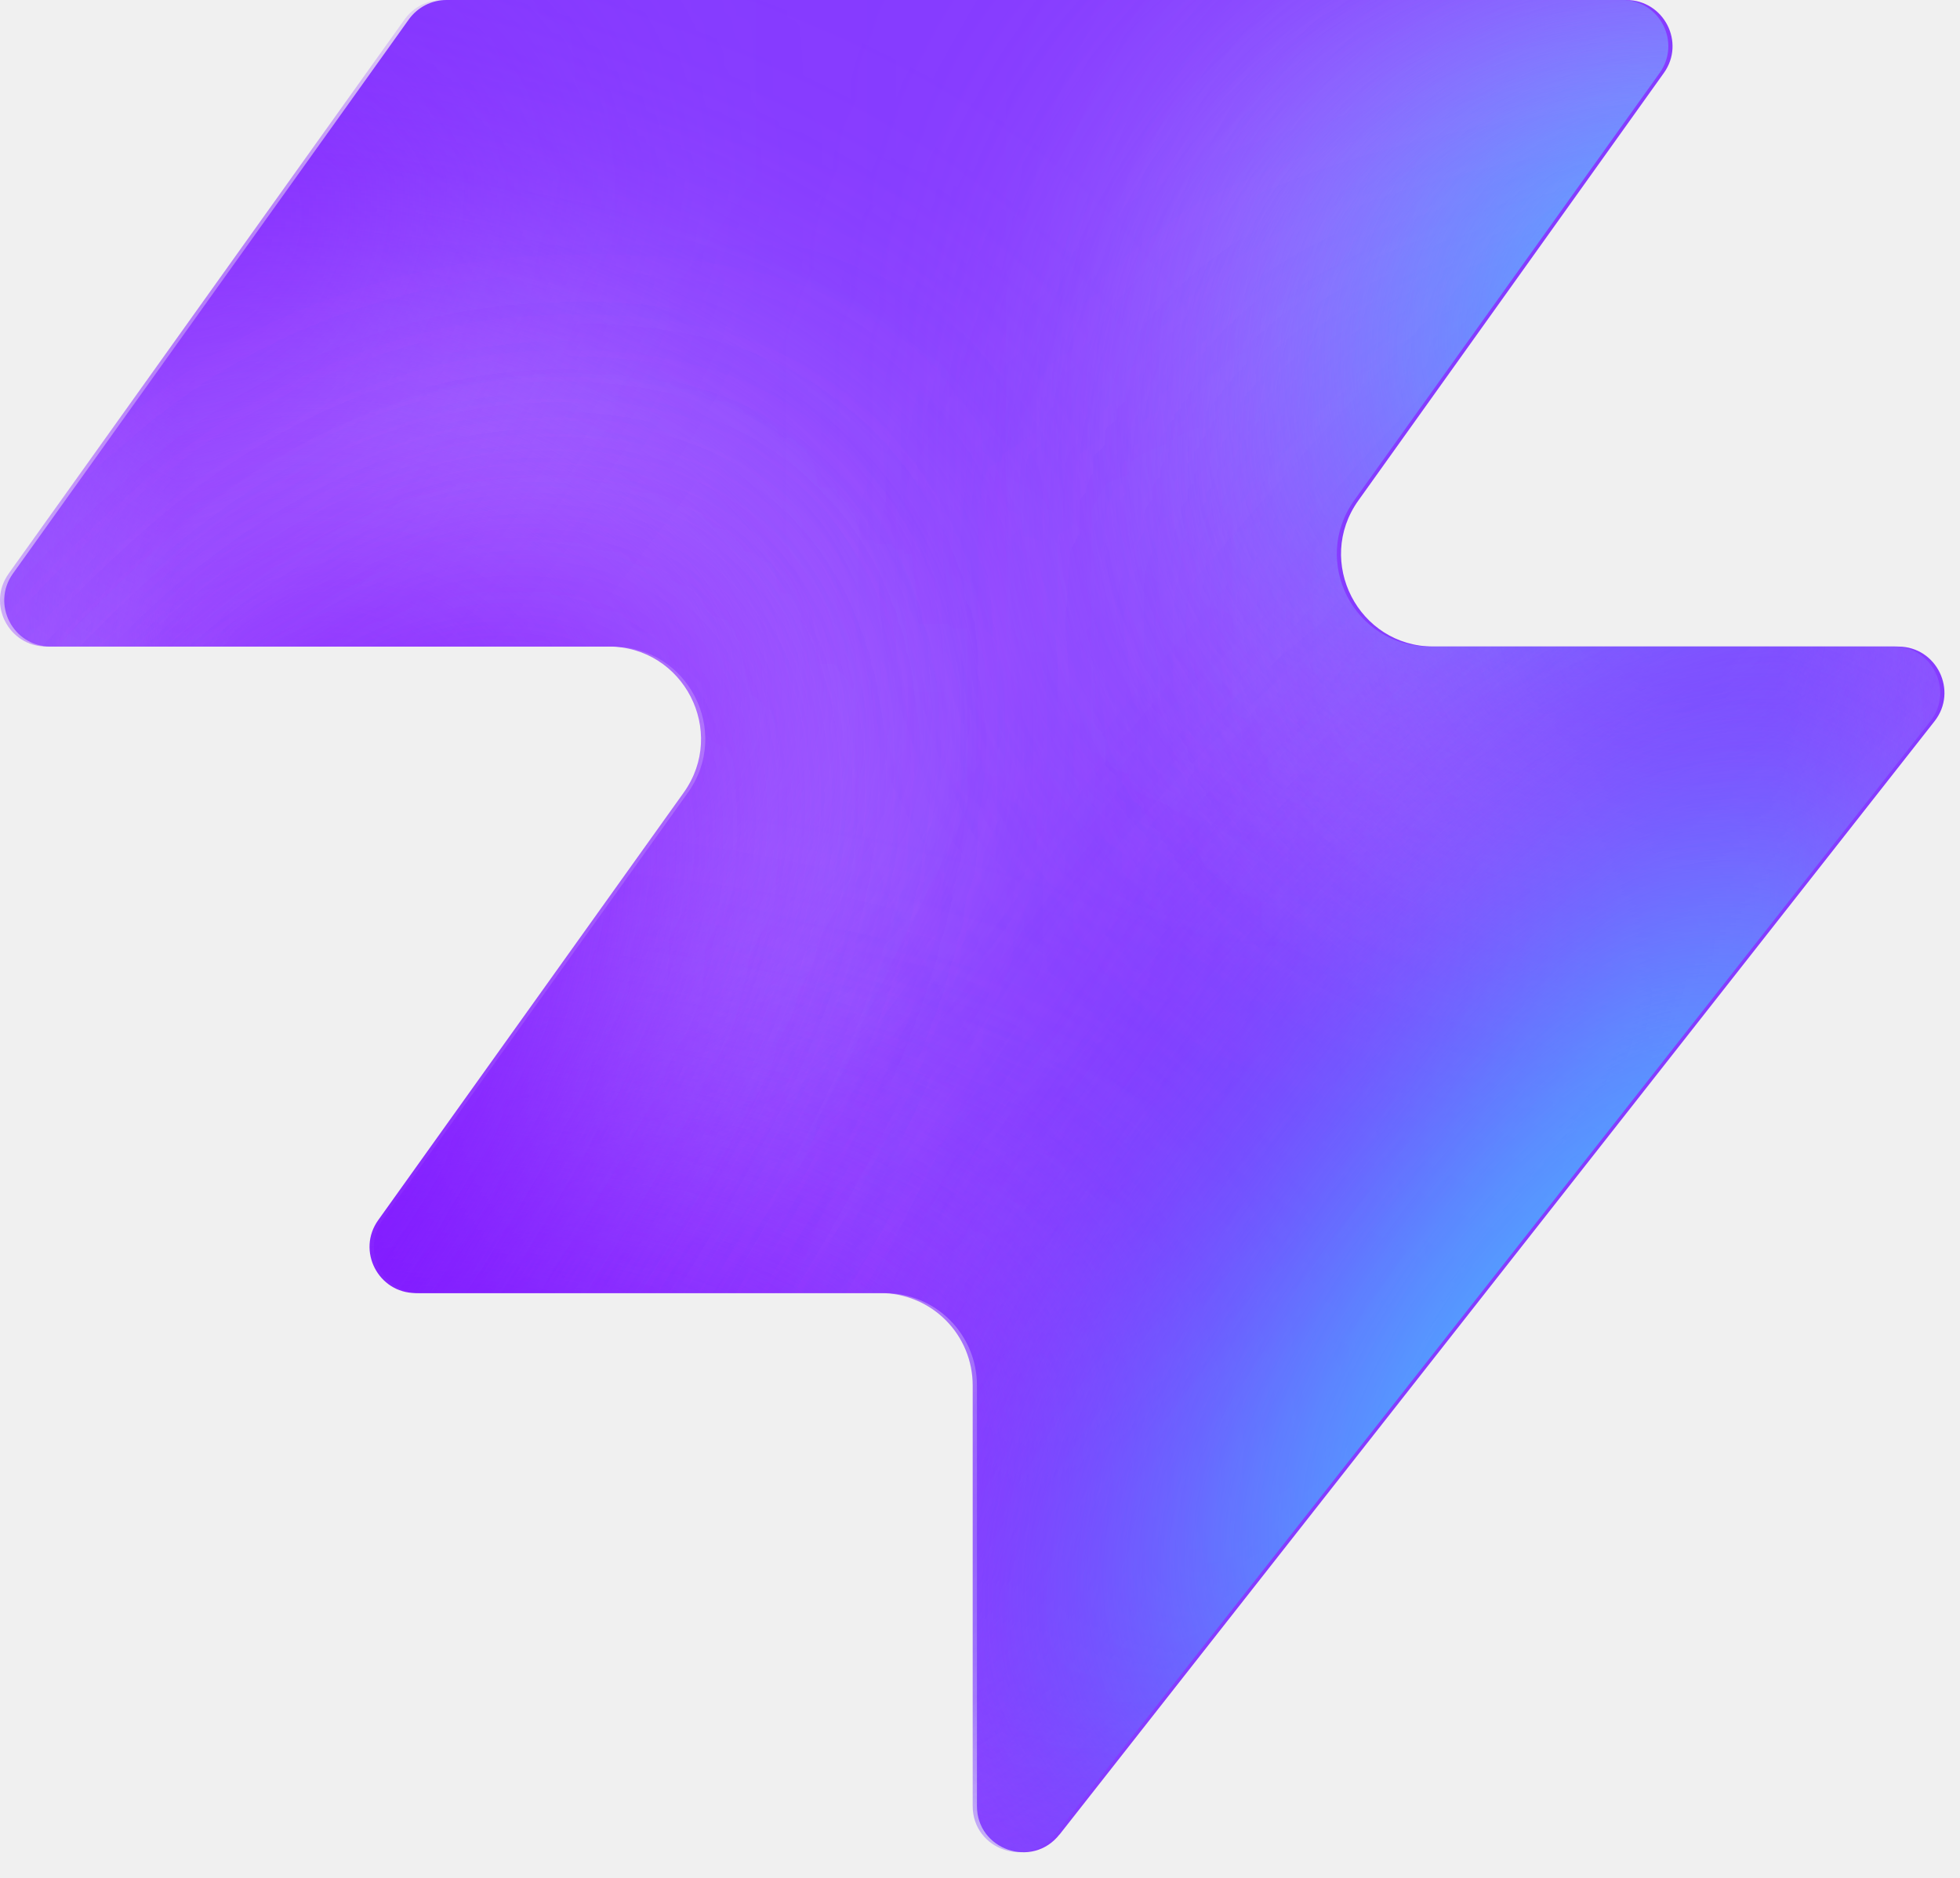
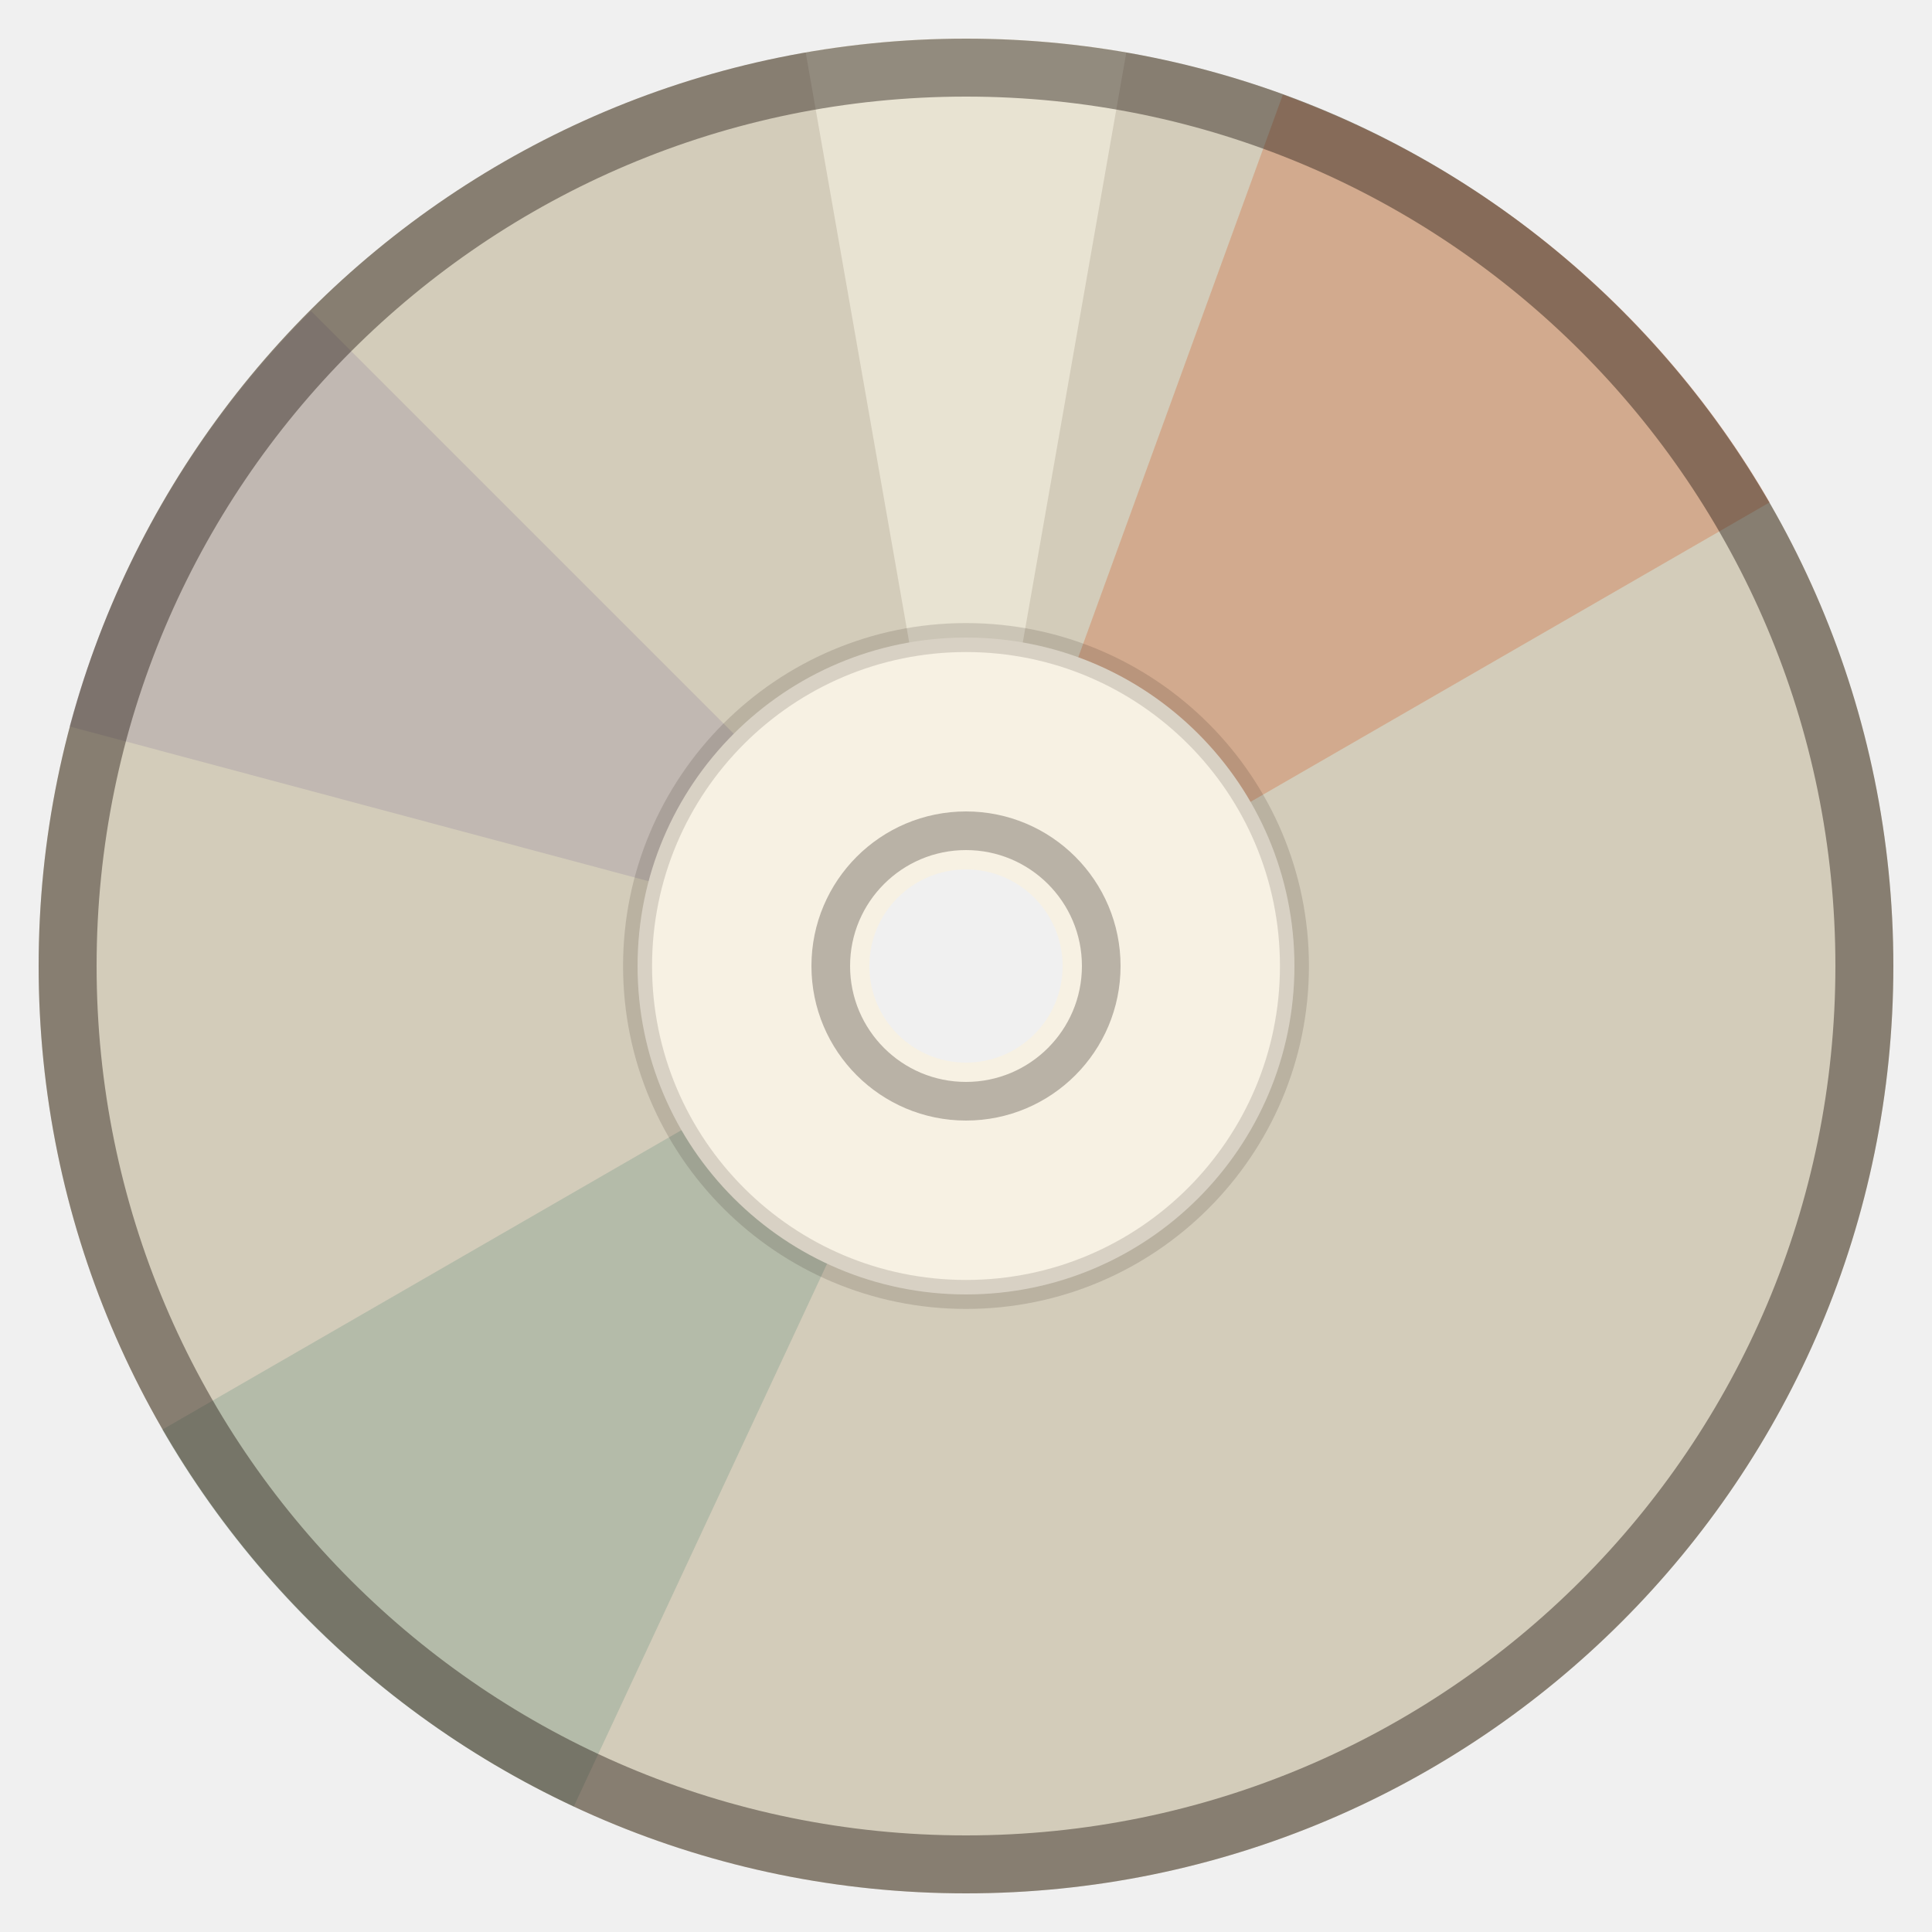
- <svg xmlns="http://www.w3.org/2000/svg" width="48" height="46" fill="none" viewBox="0 0 48 46">
-   <path fill="#863bff" d="M25.946 44.938c-.664.845-2.021.375-2.021-.698V33.937a2.26 2.26 0 0 0-2.262-2.262H10.287c-.92 0-1.456-1.04-.92-1.788l7.48-10.471c1.07-1.497 0-3.578-1.842-3.578H1.237c-.92 0-1.456-1.04-.92-1.788L10.013.474c.214-.297.556-.474.92-.474h28.894c.92 0 1.456 1.04.92 1.788l-7.48 10.471c-1.07 1.498 0 3.579 1.842 3.579h11.377c.943 0 1.473 1.088.89 1.83L25.947 44.94z" style="fill:#863bff;fill:color(display-p3 .525 .23 1);fill-opacity:1" />
-   <mask id="a" width="48" height="46" x="0" y="0" maskUnits="userSpaceOnUse" style="mask-type:alpha">
-     <path fill="#000" d="M25.842 44.938c-.664.844-2.021.375-2.021-.698V33.937a2.26 2.26 0 0 0-2.262-2.262H10.183c-.92 0-1.456-1.04-.92-1.788l7.48-10.471c1.07-1.498 0-3.579-1.842-3.579H1.133c-.92 0-1.456-1.04-.92-1.787L9.91.473c.214-.297.556-.474.92-.474h28.894c.92 0 1.456 1.04.92 1.788l-7.48 10.471c-1.07 1.498 0 3.578 1.842 3.578h11.377c.943 0 1.473 1.088.89 1.832L25.843 44.94z" style="fill:#000;fill-opacity:1" />
-   </mask>
-   <g mask="url(#a)">
-     <g filter="url(#b)">
-       <ellipse cx="5.508" cy="14.704" fill="#ede6ff" rx="5.508" ry="14.704" style="fill:#ede6ff;fill:color(display-p3 .927 .903 1);fill-opacity:1" transform="matrix(.00324 1 1 -.00324 -4.47 31.516)" />
-     </g>
-     <g filter="url(#c)">
-       <ellipse cx="10.399" cy="29.851" fill="#ede6ff" rx="10.399" ry="29.851" style="fill:#ede6ff;fill:color(display-p3 .927 .903 1);fill-opacity:1" transform="matrix(.00324 1 1 -.00324 -39.328 7.883)" />
-     </g>
-     <g filter="url(#d)">
-       <ellipse cx="5.508" cy="30.487" fill="#7e14ff" rx="5.508" ry="30.487" style="fill:#7e14ff;fill:color(display-p3 .492 .077 1);fill-opacity:1" transform="rotate(89.814 -25.913 -14.639)scale(1 -1)" />
-     </g>
-     <g filter="url(#e)">
-       <ellipse cx="5.508" cy="30.599" fill="#7e14ff" rx="5.508" ry="30.599" style="fill:#7e14ff;fill:color(display-p3 .492 .077 1);fill-opacity:1" transform="rotate(89.814 -32.644 -3.334)scale(1 -1)" />
-     </g>
-     <g filter="url(#f)">
-       <ellipse cx="5.508" cy="30.599" fill="#7e14ff" rx="5.508" ry="30.599" style="fill:#7e14ff;fill:color(display-p3 .492 .077 1);fill-opacity:1" transform="matrix(.00324 1 1 -.00324 -34.34 30.47)" />
-     </g>
-     <g filter="url(#g)">
-       <ellipse cx="14.072" cy="22.078" fill="#ede6ff" rx="14.072" ry="22.078" style="fill:#ede6ff;fill:color(display-p3 .927 .903 1);fill-opacity:1" transform="rotate(93.35 24.506 48.493)scale(-1 1)" />
-     </g>
-     <g filter="url(#h)">
-       <ellipse cx="3.47" cy="21.501" fill="#7e14ff" rx="3.47" ry="21.501" style="fill:#7e14ff;fill:color(display-p3 .492 .077 1);fill-opacity:1" transform="rotate(89.009 28.708 47.59)scale(-1 1)" />
-     </g>
-     <g filter="url(#i)">
-       <ellipse cx="3.47" cy="21.501" fill="#7e14ff" rx="3.47" ry="21.501" style="fill:#7e14ff;fill:color(display-p3 .492 .077 1);fill-opacity:1" transform="rotate(89.009 28.708 47.59)scale(-1 1)" />
-     </g>
-     <g filter="url(#j)">
-       <ellipse cx=".387" cy="8.972" fill="#7e14ff" rx="4.407" ry="29.108" style="fill:#7e14ff;fill:color(display-p3 .492 .077 1);fill-opacity:1" transform="rotate(39.51 .387 8.972)" />
-     </g>
-     <g filter="url(#k)">
-       <ellipse cx="47.523" cy="-6.092" fill="#7e14ff" rx="4.407" ry="29.108" style="fill:#7e14ff;fill:color(display-p3 .492 .077 1);fill-opacity:1" transform="rotate(37.892 47.523 -6.092)" />
-     </g>
-     <g filter="url(#l)">
-       <ellipse cx="41.412" cy="6.333" fill="#47bfff" rx="5.971" ry="9.665" style="fill:#47bfff;fill:color(display-p3 .28 .748 1);fill-opacity:1" transform="rotate(37.892 41.412 6.333)" />
-     </g>
-     <g filter="url(#m)">
-       <ellipse cx="-1.879" cy="38.332" fill="#7e14ff" rx="4.407" ry="29.108" style="fill:#7e14ff;fill:color(display-p3 .492 .077 1);fill-opacity:1" transform="rotate(37.892 -1.88 38.332)" />
-     </g>
-     <g filter="url(#n)">
-       <ellipse cx="-1.879" cy="38.332" fill="#7e14ff" rx="4.407" ry="29.108" style="fill:#7e14ff;fill:color(display-p3 .492 .077 1);fill-opacity:1" transform="rotate(37.892 -1.88 38.332)" />
-     </g>
-     <g filter="url(#o)">
-       <ellipse cx="35.651" cy="29.907" fill="#7e14ff" rx="4.407" ry="29.108" style="fill:#7e14ff;fill:color(display-p3 .492 .077 1);fill-opacity:1" transform="rotate(37.892 35.651 29.907)" />
-     </g>
-     <g filter="url(#p)">
-       <ellipse cx="38.418" cy="32.4" fill="#47bfff" rx="5.971" ry="15.297" style="fill:#47bfff;fill:color(display-p3 .28 .748 1);fill-opacity:1" transform="rotate(37.892 38.418 32.4)" />
-     </g>
+ <svg xmlns="http://www.w3.org/2000/svg" viewBox="0 0 100 100">
+   <defs>
+     <mask id="hole">
+       <rect width="100" height="100" fill="white" />
+       <circle cx="50" cy="50" r="5" fill="black" />
+     </mask>
+   </defs>
+   <g mask="url(#hole)">
+     <circle cx="50" cy="50" r="48" fill="#D3CCBA" />
+     <path d="M50 50 L66.4 4.9 A48 48 0 0 1 91.6 26 Z" fill="#CF5B27" fill-opacity=".3" />
+     <path d="M50 50 L29.7 93.5 A48 48 0 0 1 8.4 74 Z" fill="#5B8A7A" fill-opacity=".25" />
+     <path d="M50 50 L3.6 37.6 A48 48 0 0 1 16.1 16.1 Z" fill="#7A6A93" fill-opacity=".2" />
+     <path d="M50 50 L41.7 2.7 A48 48 0 0 1 58.3 2.7 Z" fill="#F7F1E3" fill-opacity=".6" />
+     <circle cx="50" cy="50" r="46.5" fill="none" stroke="#2B211A" stroke-opacity=".45" stroke-width="3" />
+     <circle cx="50" cy="50" r="17" fill="#F7F1E3" />
+     <circle cx="50" cy="50" r="17" fill="none" stroke="#2B211A" stroke-opacity=".15" stroke-width="1.5" />
+     <circle cx="50" cy="50" r="7" fill="none" stroke="#2B211A" stroke-opacity=".3" stroke-width="2" />
  </g>
-   <defs>
-     <filter id="b" width="60.045" height="41.654" x="-19.77" y="16.149" color-interpolation-filters="sRGB" filterUnits="userSpaceOnUse">
-       <feFlood flood-opacity="0" result="BackgroundImageFix" />
-       <feBlend in="SourceGraphic" in2="BackgroundImageFix" result="shape" />
-       <feGaussianBlur result="effect1_foregroundBlur_2002_17158" stdDeviation="7.659" />
-     </filter>
-     <filter id="c" width="90.34" height="51.437" x="-54.613" y="-7.533" color-interpolation-filters="sRGB" filterUnits="userSpaceOnUse">
-       <feFlood flood-opacity="0" result="BackgroundImageFix" />
-       <feBlend in="SourceGraphic" in2="BackgroundImageFix" result="shape" />
-       <feGaussianBlur result="effect1_foregroundBlur_2002_17158" stdDeviation="7.659" />
-     </filter>
-     <filter id="d" width="79.355" height="29.4" x="-49.64" y="2.03" color-interpolation-filters="sRGB" filterUnits="userSpaceOnUse">
-       <feFlood flood-opacity="0" result="BackgroundImageFix" />
-       <feBlend in="SourceGraphic" in2="BackgroundImageFix" result="shape" />
-       <feGaussianBlur result="effect1_foregroundBlur_2002_17158" stdDeviation="4.596" />
-     </filter>
-     <filter id="e" width="79.579" height="29.4" x="-45.045" y="20.029" color-interpolation-filters="sRGB" filterUnits="userSpaceOnUse">
-       <feFlood flood-opacity="0" result="BackgroundImageFix" />
-       <feBlend in="SourceGraphic" in2="BackgroundImageFix" result="shape" />
-       <feGaussianBlur result="effect1_foregroundBlur_2002_17158" stdDeviation="4.596" />
-     </filter>
-     <filter id="f" width="79.579" height="29.4" x="-43.513" y="21.178" color-interpolation-filters="sRGB" filterUnits="userSpaceOnUse">
-       <feFlood flood-opacity="0" result="BackgroundImageFix" />
-       <feBlend in="SourceGraphic" in2="BackgroundImageFix" result="shape" />
-       <feGaussianBlur result="effect1_foregroundBlur_2002_17158" stdDeviation="4.596" />
-     </filter>
-     <filter id="g" width="74.749" height="58.852" x="15.756" y="-17.901" color-interpolation-filters="sRGB" filterUnits="userSpaceOnUse">
-       <feFlood flood-opacity="0" result="BackgroundImageFix" />
-       <feBlend in="SourceGraphic" in2="BackgroundImageFix" result="shape" />
-       <feGaussianBlur result="effect1_foregroundBlur_2002_17158" stdDeviation="7.659" />
-     </filter>
-     <filter id="h" width="61.377" height="25.362" x="23.548" y="2.284" color-interpolation-filters="sRGB" filterUnits="userSpaceOnUse">
-       <feFlood flood-opacity="0" result="BackgroundImageFix" />
-       <feBlend in="SourceGraphic" in2="BackgroundImageFix" result="shape" />
-       <feGaussianBlur result="effect1_foregroundBlur_2002_17158" stdDeviation="4.596" />
-     </filter>
-     <filter id="i" width="61.377" height="25.362" x="23.548" y="2.284" color-interpolation-filters="sRGB" filterUnits="userSpaceOnUse">
-       <feFlood flood-opacity="0" result="BackgroundImageFix" />
-       <feBlend in="SourceGraphic" in2="BackgroundImageFix" result="shape" />
-       <feGaussianBlur result="effect1_foregroundBlur_2002_17158" stdDeviation="4.596" />
-     </filter>
-     <filter id="j" width="56.045" height="63.649" x="-27.636" y="-22.853" color-interpolation-filters="sRGB" filterUnits="userSpaceOnUse">
-       <feFlood flood-opacity="0" result="BackgroundImageFix" />
-       <feBlend in="SourceGraphic" in2="BackgroundImageFix" result="shape" />
-       <feGaussianBlur result="effect1_foregroundBlur_2002_17158" stdDeviation="4.596" />
-     </filter>
-     <filter id="k" width="54.814" height="64.646" x="20.116" y="-38.415" color-interpolation-filters="sRGB" filterUnits="userSpaceOnUse">
-       <feFlood flood-opacity="0" result="BackgroundImageFix" />
-       <feBlend in="SourceGraphic" in2="BackgroundImageFix" result="shape" />
-       <feGaussianBlur result="effect1_foregroundBlur_2002_17158" stdDeviation="4.596" />
-     </filter>
-     <filter id="l" width="33.541" height="35.313" x="24.641" y="-11.323" color-interpolation-filters="sRGB" filterUnits="userSpaceOnUse">
-       <feFlood flood-opacity="0" result="BackgroundImageFix" />
-       <feBlend in="SourceGraphic" in2="BackgroundImageFix" result="shape" />
-       <feGaussianBlur result="effect1_foregroundBlur_2002_17158" stdDeviation="4.596" />
-     </filter>
-     <filter id="m" width="54.814" height="64.646" x="-29.286" y="6.009" color-interpolation-filters="sRGB" filterUnits="userSpaceOnUse">
-       <feFlood flood-opacity="0" result="BackgroundImageFix" />
-       <feBlend in="SourceGraphic" in2="BackgroundImageFix" result="shape" />
-       <feGaussianBlur result="effect1_foregroundBlur_2002_17158" stdDeviation="4.596" />
-     </filter>
-     <filter id="n" width="54.814" height="64.646" x="-29.286" y="6.009" color-interpolation-filters="sRGB" filterUnits="userSpaceOnUse">
-       <feFlood flood-opacity="0" result="BackgroundImageFix" />
-       <feBlend in="SourceGraphic" in2="BackgroundImageFix" result="shape" />
-       <feGaussianBlur result="effect1_foregroundBlur_2002_17158" stdDeviation="4.596" />
-     </filter>
-     <filter id="o" width="54.814" height="64.646" x="8.244" y="-2.416" color-interpolation-filters="sRGB" filterUnits="userSpaceOnUse">
-       <feFlood flood-opacity="0" result="BackgroundImageFix" />
-       <feBlend in="SourceGraphic" in2="BackgroundImageFix" result="shape" />
-       <feGaussianBlur result="effect1_foregroundBlur_2002_17158" stdDeviation="4.596" />
-     </filter>
-     <filter id="p" width="39.409" height="43.623" x="18.713" y="10.588" color-interpolation-filters="sRGB" filterUnits="userSpaceOnUse">
-       <feFlood flood-opacity="0" result="BackgroundImageFix" />
-       <feBlend in="SourceGraphic" in2="BackgroundImageFix" result="shape" />
-       <feGaussianBlur result="effect1_foregroundBlur_2002_17158" stdDeviation="4.596" />
-     </filter>
-   </defs>
</svg>
